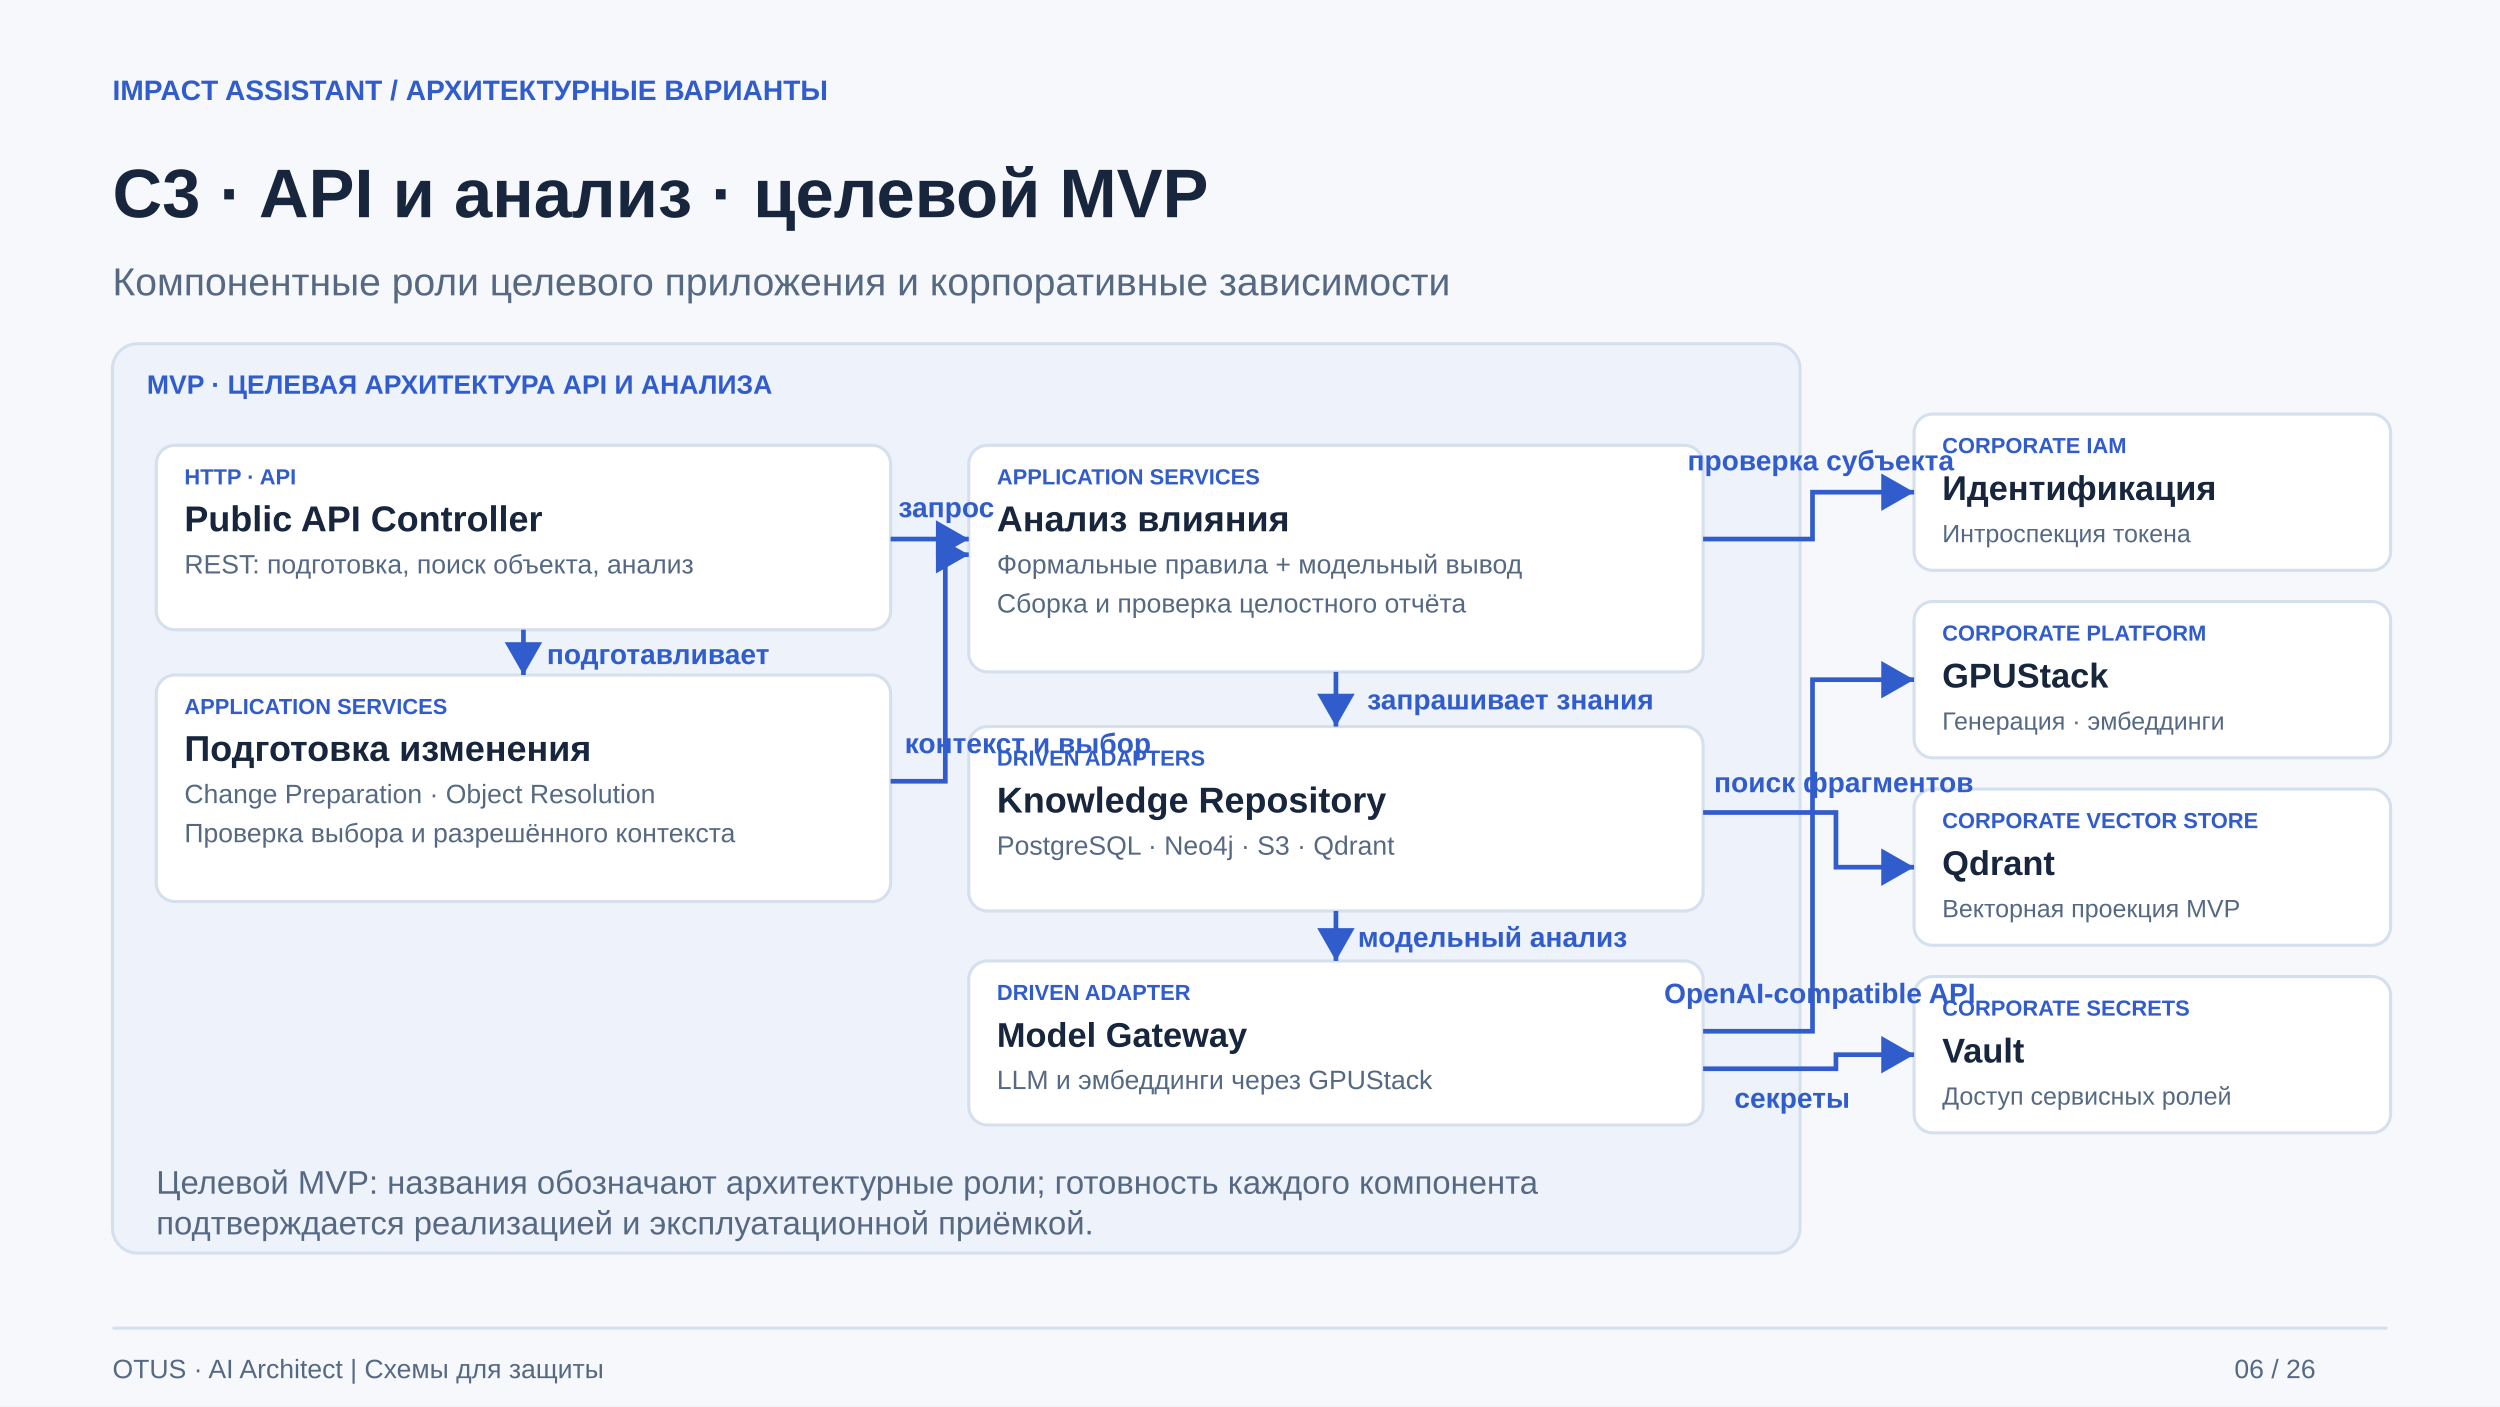
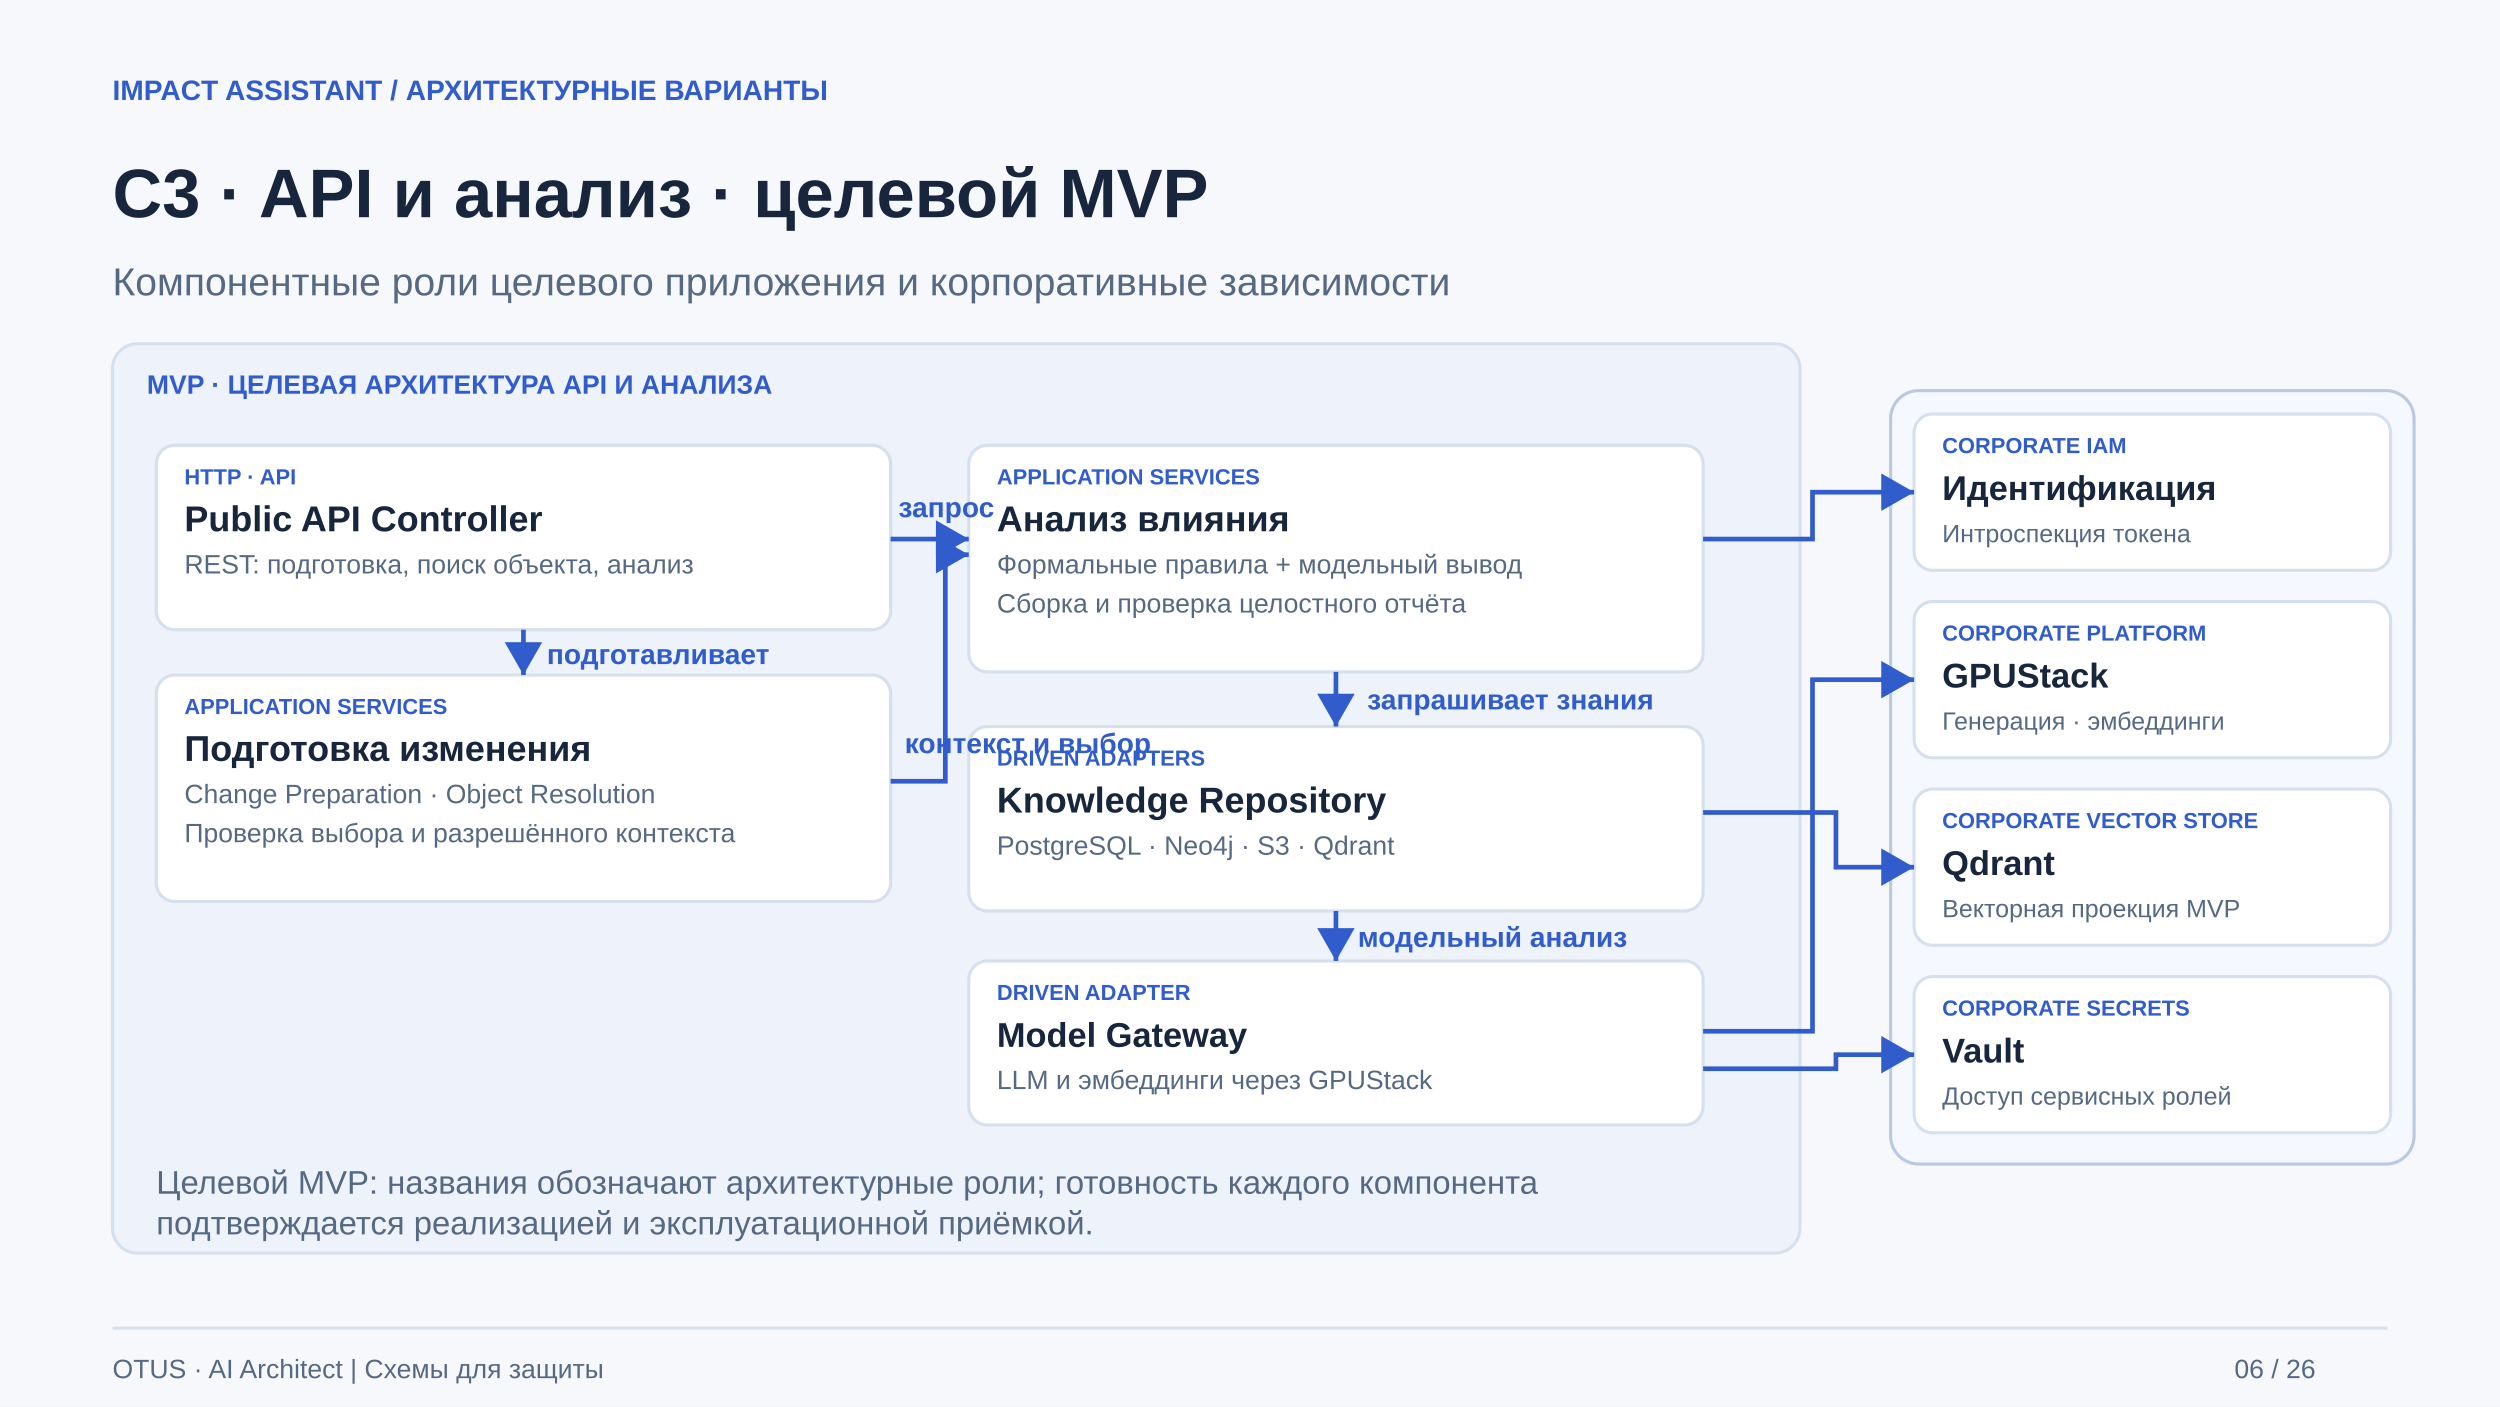
<svg xmlns="http://www.w3.org/2000/svg" width="1600" height="900" viewBox="0 0 1600 900" role="img" aria-labelledby="title desc">
  <defs>
    <marker id="arrow" markerWidth="10" markerHeight="10" refX="8" refY="5" orient="auto">
      <path d="M1 1L8 5L1 9Z" fill="#315CCB" />
    </marker>
  </defs>
  <g font-family="Arial, sans-serif">
    <rect width="1600" height="900" fill="#F6F8FC" />
    <text x="72" y="64" font-size="18" fill="#315CCB" font-weight="700">IMPACT ASSISTANT  /  АРХИТЕКТУРНЫЕ ВАРИАНТЫ</text>
    <text x="72" y="139" font-size="44" fill="#17263D" font-weight="700">C3 · API и анализ · целевой MVP</text>
    <text x="72" y="189" font-size="25" fill="#566983">Компонентные роли целевого приложения и корпоративные зависимости</text>
    <rect x="72" y="220" width="1080" height="582" rx="16" fill="#EDF2FB" stroke="#D6E0ED" stroke-width="2" />
    <text x="94" y="252" font-size="17" fill="#315CCB" font-weight="700">MVP · ЦЕЛЕВАЯ АРХИТЕКТУРА API И АНАЛИЗА</text>
    <rect x="100" y="285" width="470" height="118" rx="12" fill="#FFFFFF" stroke="#D6E0ED" stroke-width="2" />
    <text x="118" y="310" font-size="14" fill="#315CCB" font-weight="700">HTTP · API</text>
    <text x="118" y="340" font-size="23" fill="#17263D" font-weight="700">Public API Controller</text>
    <text x="118" y="367" font-size="17" fill="#566983">REST: подготовка, поиск объекта, анализ</text>
    <rect x="100" y="432" width="470" height="145" rx="12" fill="#FFFFFF" stroke="#D6E0ED" stroke-width="2" />
    <text x="118" y="457" font-size="14" fill="#315CCB" font-weight="700">APPLICATION SERVICES</text>
    <text x="118" y="487" font-size="23" fill="#17263D" font-weight="700">Подготовка изменения</text>
    <text x="118" y="514" font-size="17" fill="#566983">Change Preparation · Object Resolution</text>
    <text x="118" y="539" font-size="17" fill="#566983">Проверка выбора и разрешённого контекста</text>
    <rect x="620" y="285" width="470" height="145" rx="12" fill="#FFFFFF" stroke="#D6E0ED" stroke-width="2" />
    <text x="638" y="310" font-size="14" fill="#315CCB" font-weight="700">APPLICATION SERVICES</text>
    <text x="638" y="340" font-size="23" fill="#17263D" font-weight="700">Анализ влияния</text>
    <text x="638" y="367" font-size="17" fill="#566983">Формальные правила + модельный вывод</text>
    <text x="638" y="392" font-size="17" fill="#566983">Сборка и проверка целостного отчёта</text>
    <rect x="620" y="465" width="470" height="118" rx="12" fill="#FFFFFF" stroke="#D6E0ED" stroke-width="2" />
    <text x="638" y="490" font-size="14" fill="#315CCB" font-weight="700">DRIVEN ADAPTERS</text>
    <text x="638" y="520" font-size="23" fill="#17263D" font-weight="700">Knowledge Repository</text>
    <text x="638" y="547" font-size="17" fill="#566983">PostgreSQL · Neo4j · S3 · Qdrant</text>
    <rect x="620" y="615" width="470" height="105" rx="12" fill="#FFFFFF" stroke="#D6E0ED" stroke-width="2" />
    <text x="638" y="640" font-size="14" fill="#315CCB" font-weight="700">DRIVEN ADAPTER</text>
    <text x="638" y="670" font-size="22" fill="#17263D" font-weight="700">Model Gateway</text>
    <text x="638" y="697" font-size="17" fill="#566983">LLM и эмбеддинги через GPUStack</text>
+     <rect x="1210" y="250" width="335" height="495" rx="18" fill="#F5F8FE" stroke="#B9C9E2" stroke-width="2" />
    <rect x="1225" y="265" width="305" height="100" rx="12" fill="#FFFFFF" stroke="#D6E0ED" stroke-width="2" />
    <text x="1243" y="290" font-size="14" fill="#315CCB" font-weight="700">CORPORATE IAM</text>
    <text x="1243" y="320" font-size="22" fill="#17263D" font-weight="700">Идентификация</text>
    <text x="1243" y="347" font-size="16" fill="#566983">Интроспекция токена</text>
    <rect x="1225" y="385" width="305" height="100" rx="12" fill="#FFFFFF" stroke="#D6E0ED" stroke-width="2" />
    <text x="1243" y="410" font-size="14" fill="#315CCB" font-weight="700">CORPORATE PLATFORM</text>
    <text x="1243" y="440" font-size="22" fill="#17263D" font-weight="700">GPUStack</text>
    <text x="1243" y="467" font-size="16" fill="#566983">Генерация · эмбеддинги</text>
    <rect x="1225" y="505" width="305" height="100" rx="12" fill="#FFFFFF" stroke="#D6E0ED" stroke-width="2" />
    <text x="1243" y="530" font-size="14" fill="#315CCB" font-weight="700">CORPORATE VECTOR STORE</text>
    <text x="1243" y="560" font-size="22" fill="#17263D" font-weight="700">Qdrant</text>
    <text x="1243" y="587" font-size="16" fill="#566983">Векторная проекция MVP</text>
    <rect x="1225" y="625" width="305" height="100" rx="12" fill="#FFFFFF" stroke="#D6E0ED" stroke-width="2" />
    <text x="1243" y="650" font-size="14" fill="#315CCB" font-weight="700">CORPORATE SECRETS</text>
    <text x="1243" y="680" font-size="22" fill="#17263D" font-weight="700">Vault</text>
    <text x="1243" y="707" font-size="16" fill="#566983">Доступ сервисных ролей</text>
    <path d="M570 345H620" fill="none" stroke="#315CCB" stroke-width="3" marker-end="url(#arrow)" />
    <text x="575" y="331" font-size="18" fill="#315CCB" font-weight="600">запрос</text>
    <path d="M335 403V432" fill="none" stroke="#315CCB" stroke-width="3" marker-end="url(#arrow)" />
    <text x="350" y="425" font-size="18" fill="#315CCB" font-weight="600">подготавливает</text>
    <path d="M570 500H605V355H620" fill="none" stroke="#315CCB" stroke-width="3" marker-end="url(#arrow)" />
    <text x="579" y="482" font-size="18" fill="#315CCB" font-weight="600">контекст и выбор</text>
    <path d="M855 430V465" fill="none" stroke="#315CCB" stroke-width="3" marker-end="url(#arrow)" />
    <text x="875" y="454" font-size="18" fill="#315CCB" font-weight="600">запрашивает знания</text>
    <path d="M855 583V615" fill="none" stroke="#315CCB" stroke-width="3" marker-end="url(#arrow)" />
    <text x="869" y="606" font-size="18" fill="#315CCB" font-weight="600">модельный анализ</text>
    <path d="M1090 345H1160V315H1225" fill="none" stroke="#315CCB" stroke-width="3" marker-end="url(#arrow)" />
-     <text x="1080" y="301" font-size="18" fill="#315CCB" font-weight="600">проверка субъекта</text>
    <path d="M1090 660H1160V435H1225" fill="none" stroke="#315CCB" stroke-width="3" marker-end="url(#arrow)" />
-     <text x="1065" y="642" font-size="18" fill="#315CCB" font-weight="600">OpenAI-compatible API</text>
    <path d="M1090 520H1175V555H1225" fill="none" stroke="#315CCB" stroke-width="3" marker-end="url(#arrow)" />
-     <text x="1097" y="507" font-size="18" fill="#315CCB" font-weight="600">поиск фрагментов</text>
    <path d="M1090 684H1175V675H1225" fill="none" stroke="#315CCB" stroke-width="3" marker-end="url(#arrow)" />
-     <text x="1110" y="709" font-size="18" fill="#315CCB" font-weight="600">секреты</text>
    <text x="100" y="764" font-size="21" fill="#566983">Целевой MVP: названия обозначают архитектурные роли; готовность каждого компонента</text>
    <text x="100" y="790" font-size="21" fill="#566983">подтверждается реализацией и эксплуатационной приёмкой.</text>
    <path d="M72 850h1456" stroke="#D6E0ED" stroke-width="2" />
    <text x="72" y="882" font-size="17" fill="#566983" font-weight="400">OTUS · AI Architect   |   Схемы для защиты</text>
    <text x="1430" y="882" font-size="17" fill="#566983" font-weight="400">06 / 26</text>
  </g>
</svg>
